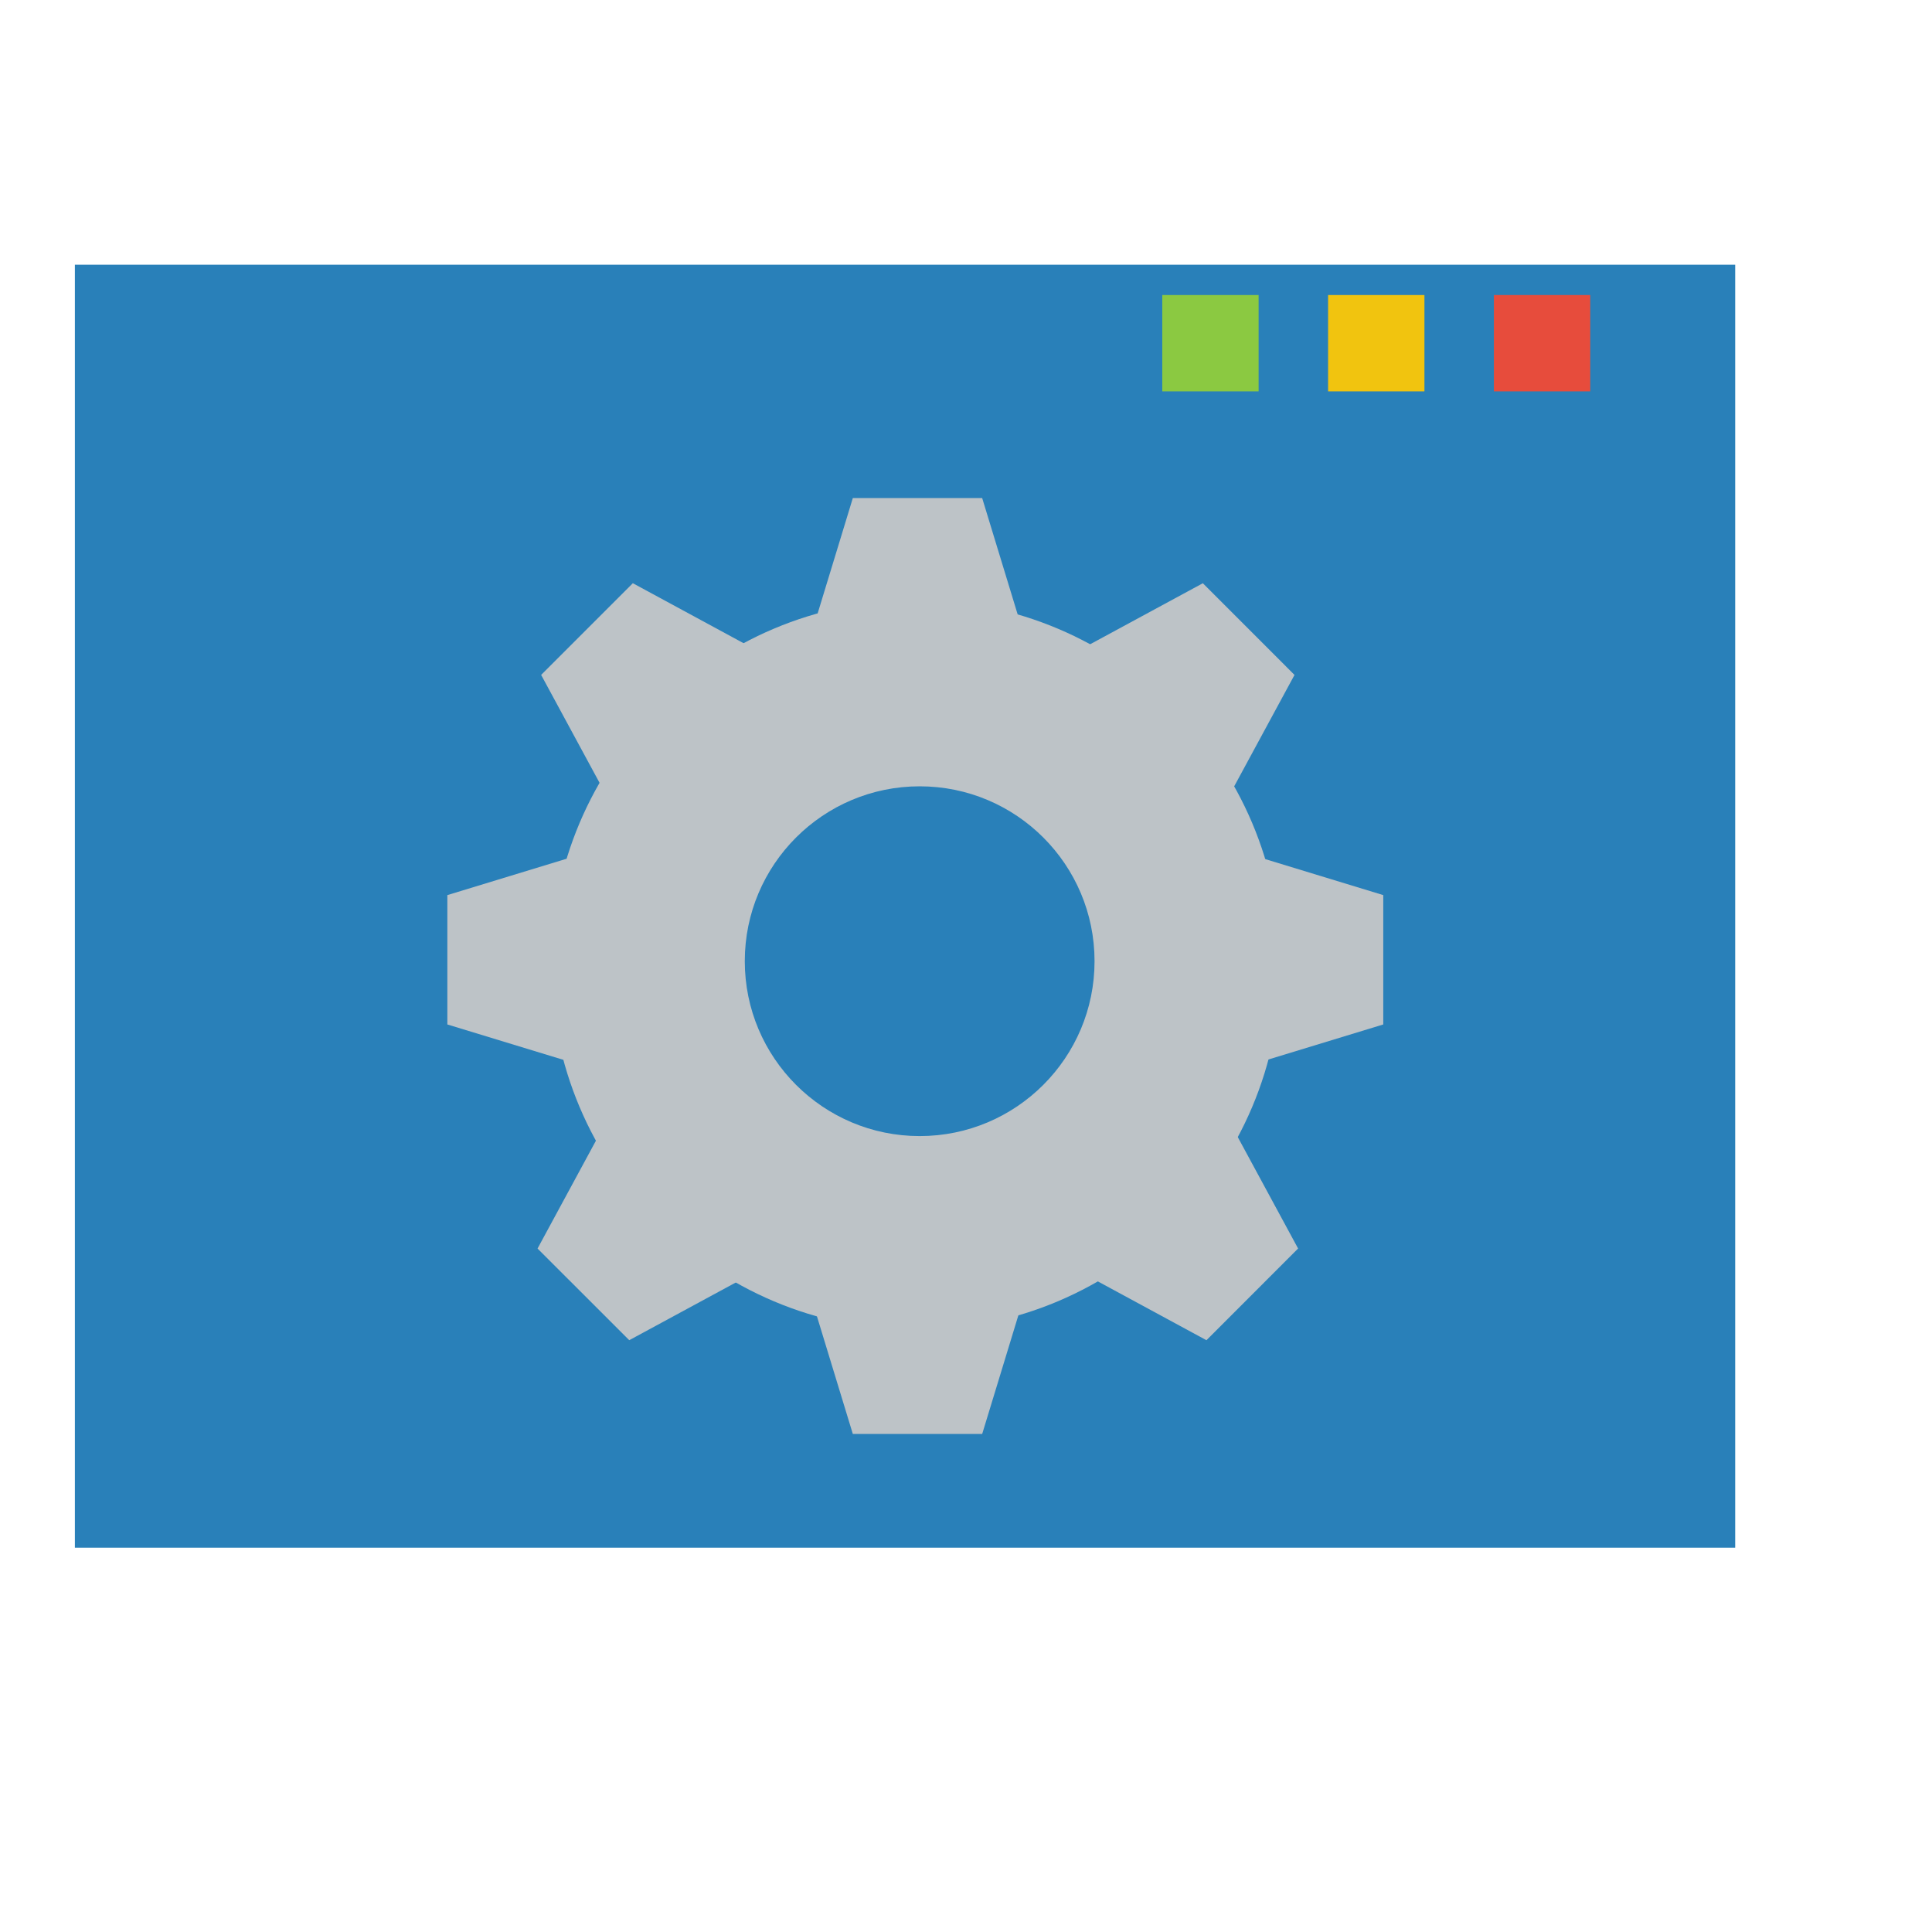
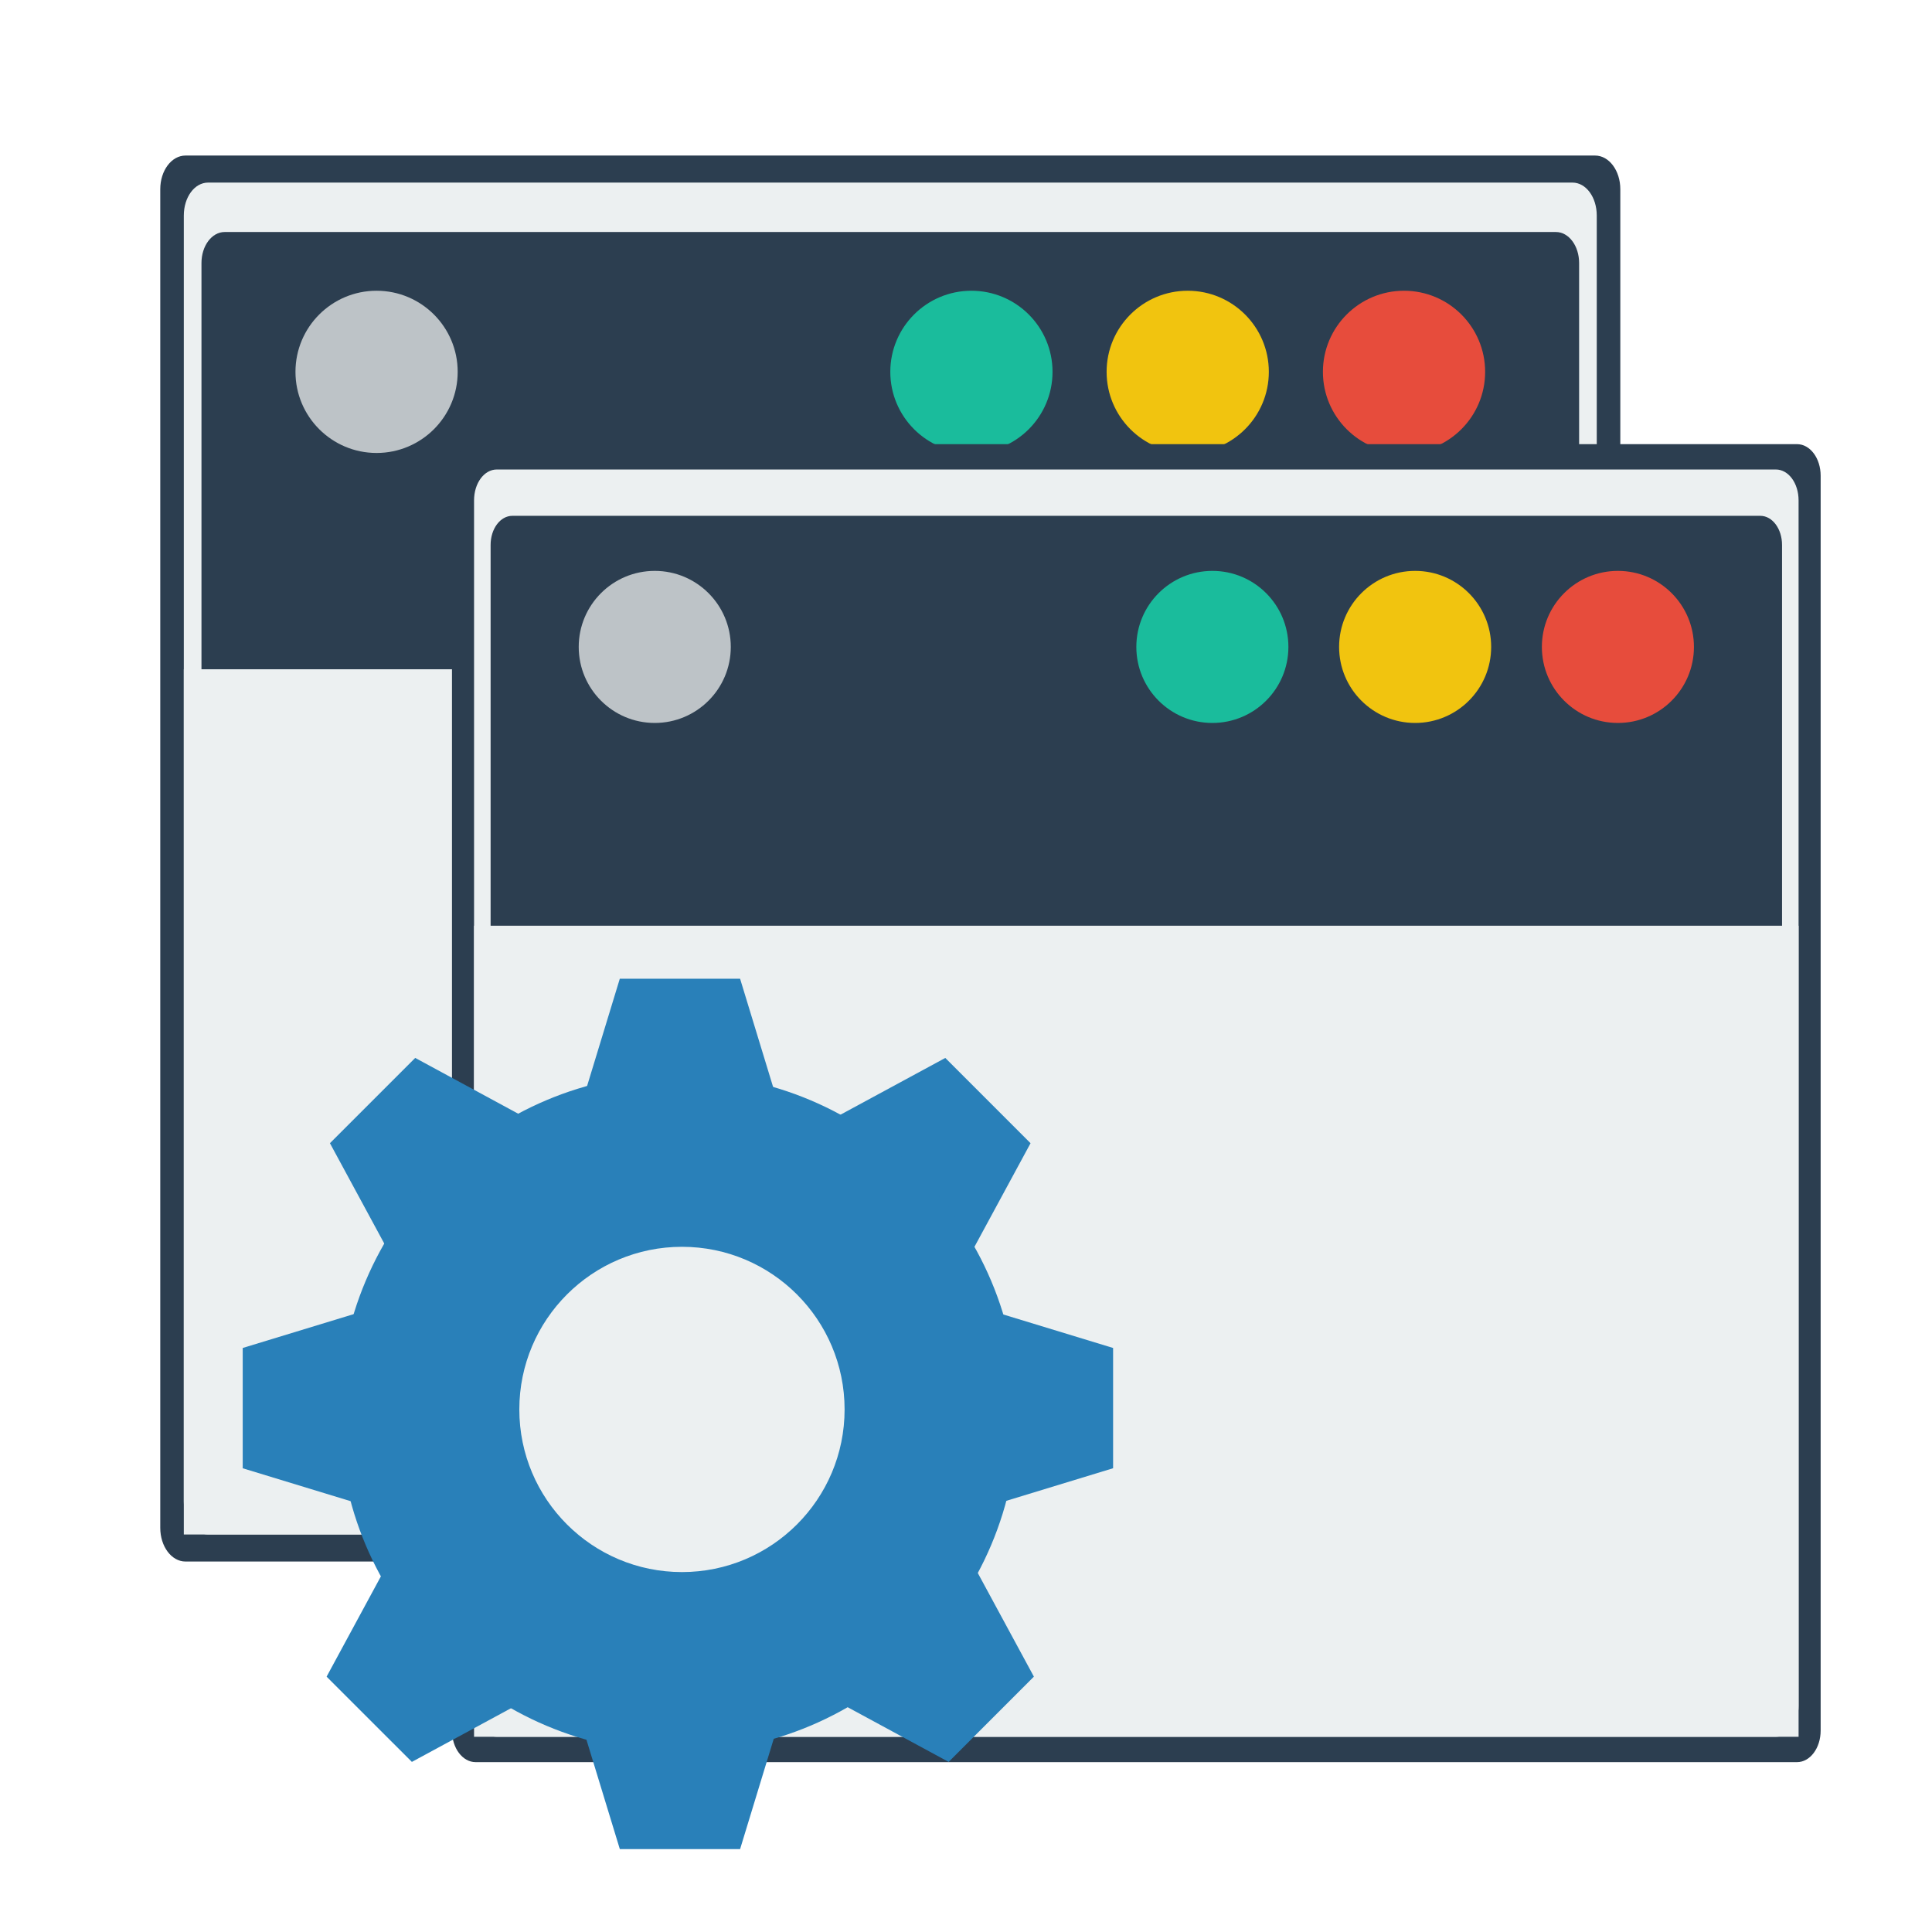
- <svg xmlns="http://www.w3.org/2000/svg" width="38.4pt" height="38.4pt" id="svg2" version="1.1">
-   <defs id="defs4" />
-   <g id="layer1">
-     <rect id="rect907" transform="translate(1.98426,7.01576)" width="44" height="34" x="0" y="0" style="fill:#2980b9" />
-     <rect id="rect914" transform="translate(5.98426, 15.0158)" fill="none" width="3.86pt" height="2.844pt" />
-     <path id="path3290" transform="translate(5.98426, 20.3272)" fill="none" d="M0 0" />
-     <path id="path3292" transform="translate(5.98426, 13.0158)" fill="none" d="M0 0" />
-     <path id="path3294" transform="translate(9.39683, 20.0158)" fill="none" d="M0 0" />
-     <path id="path3296" transform="translate(9.39683, 26.0158)" fill="none" d="M0 0" />
-     <rect id="rect825" transform="translate(35.1956, 7.81856)" fill="#f1c40f" width="1.915pt" height="1.915pt" />
-     <rect id="rect827" transform="translate(39.5899, 7.81856)" fill="#e74c3c" width="1.915pt" height="1.915pt" />
-     <path id="path3303" transform="translate(45.9842, 9.01576)" fill="none" d="M0 0" />
-     <path id="path3305" transform="translate(39.5899, 9.01576)" fill="none" d="M0 0" />
-     <path id="path3307" transform="translate(35.1956, 9.01576)" fill="none" d="M0 0" />
-     <rect id="rect3309" transform="translate(30.8013, 7.81856)" fill="#8bc941" width="1.915pt" height="1.915pt" />
-     <path id="path3311" transform="translate(27.4843, 44.5158)" fill="none" d="M0 0" />
-     <path id="path3315" transform="translate(1.98426, 24.0158)" fill="none" d="M0 0" />
-     <path id="path3317" transform="translate(47.9843, 24.0158)" fill="none" d="M0 0" />
-     <g id="g1868" transform="translate(11.2303, 12.5742)" fill="none">
-       <path id="path88" transform="translate(9.99053, 0.625)" fill="#bdc3c7" d="M6.188 4.525L0 4.525L1.38 0L4.808 0Z" />
-       <path id="path92" transform="translate(9.99053, 20.9028)" fill="#bdc3c7" d="M0 0L6.188 0L4.808 4.525L1.38 4.525Z" />
-       <path id="path96" transform="translate(20.9028, 9.767)" fill="#bdc3c7" d="M0 6.188L0 0L4.525 1.38L4.525 4.808Z" />
-       <path id="path100" transform="translate(0.625, 9.767)" fill="#bdc3c7" d="M4.525 0L4.525 6.188L0 4.808L0 1.38Z" />
-       <path id="path104" transform="translate(3.11038, 2.88151)" fill="#bdc3c7" d="M6.698 2.312L2.311 6.699L0 2.43L2.43 0Z" />
-       <path id="path108" transform="translate(16.4727, 16.2439)" fill="#bdc3c7" d="M0 4.387L4.387 0L6.698 4.269L4.269 6.699Z" />
-       <path id="path112" transform="translate(16.3775, 2.88217)" fill="#bdc3c7" d="M4.387 6.698L0 2.311L4.269 0L6.698 2.43Z" />
-       <path id="path116" transform="translate(3.01529, 16.2444)" fill="#bdc3c7" d="M2.311 0L6.698 4.387L2.43 6.698L0 4.269Z" />
-       <path id="path120" transform="translate(3.36937, 3.32706)" fill="#bdc3c7" d="M9.773 14.206C7.214 14.206 5.138 12.13 5.138 9.571C5.138 7.012 7.214 4.937 9.773 4.937C12.332 4.937 14.407 7.012 14.407 9.571C14.407 12.13 12.332 14.206 9.773 14.206M9.672 0C4.331 0 0 4.331 0 9.672C0 15.013 4.331 19.344 9.672 19.344C15.013 19.344 19.344 15.013 19.344 9.672C19.344 4.331 15.013 0 9.672 0" />
+ <svg xmlns="http://www.w3.org/2000/svg" width="48" height="48" id="svg2" version="1.1" viewBox="0 0 13.547 13.547">
+   <defs id="defs41" />
+   <g id="layer1" transform="translate(38.11915,-397.8449)">
+     <g id="g2900" transform="matrix(0.09479438,0,0,0.09479438,-46.25007,374.3956)">
+       <path id="path2902" d="m 83.772,239.276 119.713,0 c 1.187,0 2.143,1.128 2.143,2.53 l 0,100.561 c 0,1.402 -0.956,2.53 -2.143,2.53 l -119.713,0 c -1.187,0 -2.143,-1.129 -2.143,-2.53 l 0,-100.561 c 0,-1.402 0.956,-2.53 2.143,-2.53 z" style="fill:#2c3e50;fill-opacity:1;fill-rule:nonzero;stroke:none" transform="matrix(0.8709677,0,0,0.9846487,26.53273,23.2732)" />
+       <path id="path2906" d="m 101.167,260.876 c -1.001,0 -1.796,1.081 -1.796,2.437 l 0,95.125 c 0,1.357 0.796,2.438 1.796,2.438 l 100.923,0 c 1.001,0 1.796,-1.081 1.796,-2.438 l 0,-95.125 c 0,-1.357 -0.795,-2.437 -1.796,-2.437 l -100.923,0 z m 1.225,3.656 98.474,0 c 0.951,0 1.715,1.024 1.715,2.297 l 0,90.25 c 0,1.273 -0.764,2.297 -1.715,2.297 l -98.474,0 c -0.951,0 -1.715,-1.024 -1.715,-2.297 l 0,-90.25 c 0,-1.273 0.764,-2.297 1.715,-2.297 z" style="fill:#ecf0f1;fill-opacity:1;fill-rule:nonzero;stroke:none" />
+       <path id="path2908" d="m 99.371,296.876 104.516,0 0,64 -104.516,0 0,-64 z" style="fill:#ecf0f1;fill-opacity:1;fill-rule:nonzero;stroke:none" />
+       <g transform="translate(20,8)" id="g2910">
+         <g id="g2912" transform="matrix(1.5,0,0,1.5,-63.81432,-112.438)">
+           <path style="fill:#e74c3c;fill-opacity:1;stroke:none" id="path2914" d="m 1060.361,-478.605 c 0,2.795 -2.266,5.06 -5.06,5.06 -2.795,0 -5.06,-2.266 -5.06,-5.06 0,-2.795 2.266,-5.06 5.06,-5.06 2.795,0 5.06,2.266 5.06,5.06 z" transform="matrix(0.7904687,0,0,0.7904687,-678.5531,631.1985)" />
+         </g>
+         <g id="g2916" transform="matrix(1.5,0,0,1.5,-79.81432,-112.438)">
+           <path style="fill:#f1c40f;fill-opacity:1;stroke:none" id="path2918" d="m 1060.361,-478.605 c 0,2.795 -2.266,5.06 -5.06,5.06 -2.795,0 -5.06,-2.266 -5.06,-5.06 0,-2.795 2.266,-5.06 5.06,-5.06 2.795,0 5.06,2.266 5.06,5.06 z" transform="matrix(0.7904687,0,0,0.7904687,-678.5531,631.1985)" />
+         </g>
+         <g id="g2920" transform="matrix(1.5,0,0,1.5,-95.81432,-112.438)">
+           <path style="fill:#1abc9c;fill-opacity:1;stroke:none" id="path2922" d="m 1060.361,-478.605 c 0,2.795 -2.266,5.06 -5.06,5.06 -2.795,0 -5.06,-2.266 -5.06,-5.06 0,-2.795 2.266,-5.06 5.06,-5.06 2.795,0 5.06,2.266 5.06,5.06 z" transform="matrix(0.7904687,0,0,0.7904687,-678.5531,631.1985)" />
+         </g>
+       </g>
+       <g id="g2924" transform="matrix(1.5,0,0,1.5,-119.8143,-104.438)">
+         <path style="fill:#bdc3c7;fill-opacity:1;stroke:none" id="path2926" d="m 1060.361,-478.605 c 0,2.795 -2.266,5.06 -5.06,5.06 -2.795,0 -5.06,-2.266 -5.06,-5.06 0,-2.795 2.266,-5.06 5.06,-5.06 2.795,0 5.06,2.266 5.06,5.06 z" transform="matrix(0.7904687,0,0,0.7904687,-678.5531,631.1985)" />
+       </g>
+     </g>
+     <g id="g2852" transform="matrix(0.08886198,0,0,0.08886198,-43.62542,377.955)">
+       <path transform="matrix(0.8709677,0,0,0.9846487,26.53273,23.2732)" style="fill:#2c3e50;fill-opacity:1;fill-rule:nonzero;stroke:none" d="m 83.772,239.276 119.713,0 c 1.187,0 2.143,1.128 2.143,2.53 l 0,100.561 c 0,1.402 -0.956,2.53 -2.143,2.53 l -119.713,0 c -1.187,0 -2.143,-1.129 -2.143,-2.53 l 0,-100.561 c 0,-1.402 0.956,-2.53 2.143,-2.53 z" id="path2810" />
+       <path style="fill:#2c3e50;fill-opacity:1;fill-rule:nonzero;stroke:none" d="m 101.177,260.876 100.903,0 c 1.001,0 1.807,1.092 1.807,2.449 l 0,95.103 c 0,1.357 -0.806,2.449 -1.807,2.449 l -100.903,0 c -1.001,0 -1.807,-1.092 -1.807,-2.449 l 0,-95.103 c 0,-1.357 0.806,-2.449 1.807,-2.449 z" id="path2812" />
+       <path style="fill:#ecf0f1;fill-opacity:1;fill-rule:nonzero;stroke:none" d="m 101.167,260.876 c -1.001,0 -1.796,1.081 -1.796,2.437 l 0,95.125 c 0,1.357 0.796,2.438 1.796,2.438 l 100.923,0 c 1.001,0 1.796,-1.081 1.796,-2.438 l 0,-95.125 c 0,-1.357 -0.795,-2.437 -1.796,-2.437 l -100.923,0 z m 1.225,3.656 98.474,0 c 0.951,0 1.715,1.024 1.715,2.297 l 0,90.25 c 0,1.273 -0.764,2.297 -1.715,2.297 l -98.474,0 c -0.951,0 -1.715,-1.024 -1.715,-2.297 l 0,-90.25 c 0,-1.273 0.764,-2.297 1.715,-2.297 z" id="path2814" />
+       <path style="fill:#ecf0f1;fill-opacity:1;fill-rule:nonzero;stroke:none" d="m 99.371,296.876 104.516,0 0,64 -104.516,0 0,-64 z" id="path2816" />
+       <g id="g2818" transform="translate(20,8)">
+         <g transform="matrix(1.5,0,0,1.5,-63.81432,-112.438)" id="g2820">
+           <path transform="matrix(0.7904687,0,0,0.7904687,-678.5531,631.1985)" d="m 1060.361,-478.605 c 0,2.795 -2.266,5.06 -5.06,5.06 -2.795,0 -5.06,-2.266 -5.06,-5.06 0,-2.795 2.266,-5.06 5.06,-5.06 2.795,0 5.06,2.266 5.06,5.06 z" id="path2822" style="fill:#e74c3c;fill-opacity:1;stroke:none" />
+         </g>
+         <g transform="matrix(1.5,0,0,1.5,-79.81432,-112.438)" id="use2824">
+           <path transform="matrix(0.7904687,0,0,0.7904687,-678.5531,631.1985)" d="m 1060.361,-478.605 c 0,2.795 -2.266,5.06 -5.06,5.06 -2.795,0 -5.06,-2.266 -5.06,-5.06 0,-2.795 2.266,-5.06 5.06,-5.06 2.795,0 5.06,2.266 5.06,5.06 z" id="path2884" style="fill:#f1c40f;fill-opacity:1;stroke:none" />
+         </g>
+         <g transform="matrix(1.5,0,0,1.5,-95.81432,-112.438)" id="use2826">
+           <path transform="matrix(0.7904687,0,0,0.7904687,-678.5531,631.1985)" d="m 1060.361,-478.605 c 0,2.795 -2.266,5.06 -5.06,5.06 -2.795,0 -5.06,-2.266 -5.06,-5.06 0,-2.795 2.266,-5.06 5.06,-5.06 2.795,0 5.06,2.266 5.06,5.06 z" id="path2890" style="fill:#1abc9c;fill-opacity:1;stroke:none" />
+         </g>
+       </g>
+       <g transform="matrix(1.5,0,0,1.5,-119.8143,-104.438)" id="use2830">
+         <path transform="matrix(0.7904687,0,0,0.7904687,-678.5531,631.1985)" d="m 1060.361,-478.605 c 0,2.795 -2.266,5.06 -5.06,5.06 -2.795,0 -5.06,-2.266 -5.06,-5.06 0,-2.795 2.266,-5.06 5.06,-5.06 2.795,0 5.06,2.266 5.06,5.06 z" id="path2896" style="fill:#bdc3c7;fill-opacity:1;stroke:none" />
+       </g>
+     </g>
+     <g style="fill:none" id="g1868" transform="matrix(0.2460623,0,0,0.2460623,-36.57103,404.5539)">
+       <path style="fill:#2980b9" id="path88" transform="translate(9.99053,0.625)" d="M 6.188,4.525 0,4.525 1.38,0 4.808,0 z" />
+       <path style="fill:#2980b9" id="path92" transform="translate(9.99053,20.9028)" d="m 0,0 6.188,0 -1.38,4.525 -3.427,0 z" />
+       <path style="fill:#2980b9" id="path96" transform="translate(20.9028,9.767)" d="M 0,6.188 0,0 l 4.525,1.38 0,3.427 z" />
+       <path style="fill:#2980b9" id="path100" transform="translate(0.625,9.767)" d="m 4.525,0 0,6.188 L 0,4.808 0,1.38 z" />
+       <path style="fill:#2980b9" id="path104" transform="translate(3.11038,2.88151)" d="M 6.698,2.312 2.311,6.699 0,2.43 2.43,0 z" />
+       <path style="fill:#2980b9" id="path108" transform="translate(16.4727,16.2439)" d="M 0,4.387 4.387,0 6.698,4.269 4.269,6.699 z" />
+       <path style="fill:#2980b9" id="path112" transform="translate(16.3775,2.88217)" d="M 4.387,6.698 0,2.311 4.269,0 6.698,2.43 z" />
+       <path style="fill:#2980b9" id="path116" transform="translate(3.01529,16.2444)" d="M 2.311,0 6.698,4.387 2.43,6.698 0,4.269 z" />
+       <path style="fill:#2980b9" id="path120" transform="translate(3.36937,3.32706)" d="m 9.773,14.206 c -2.559,0 -4.635,-2.075 -4.635,-4.634 0,-2.559 2.076,-4.635 4.635,-4.635 2.559,0 4.634,2.075 4.634,4.635 0,2.559 -2.075,4.634 -4.634,4.634 M 9.672,0 C 4.331,0 0,4.331 0,9.672 c 0,5.341 4.331,9.672 9.672,9.672 5.341,0 9.672,-4.331 9.672,-9.672 C 19.344,4.331 15.013,0 9.672,0" />
    </g>
  </g>
-   <g id="g3269" />
</svg>
